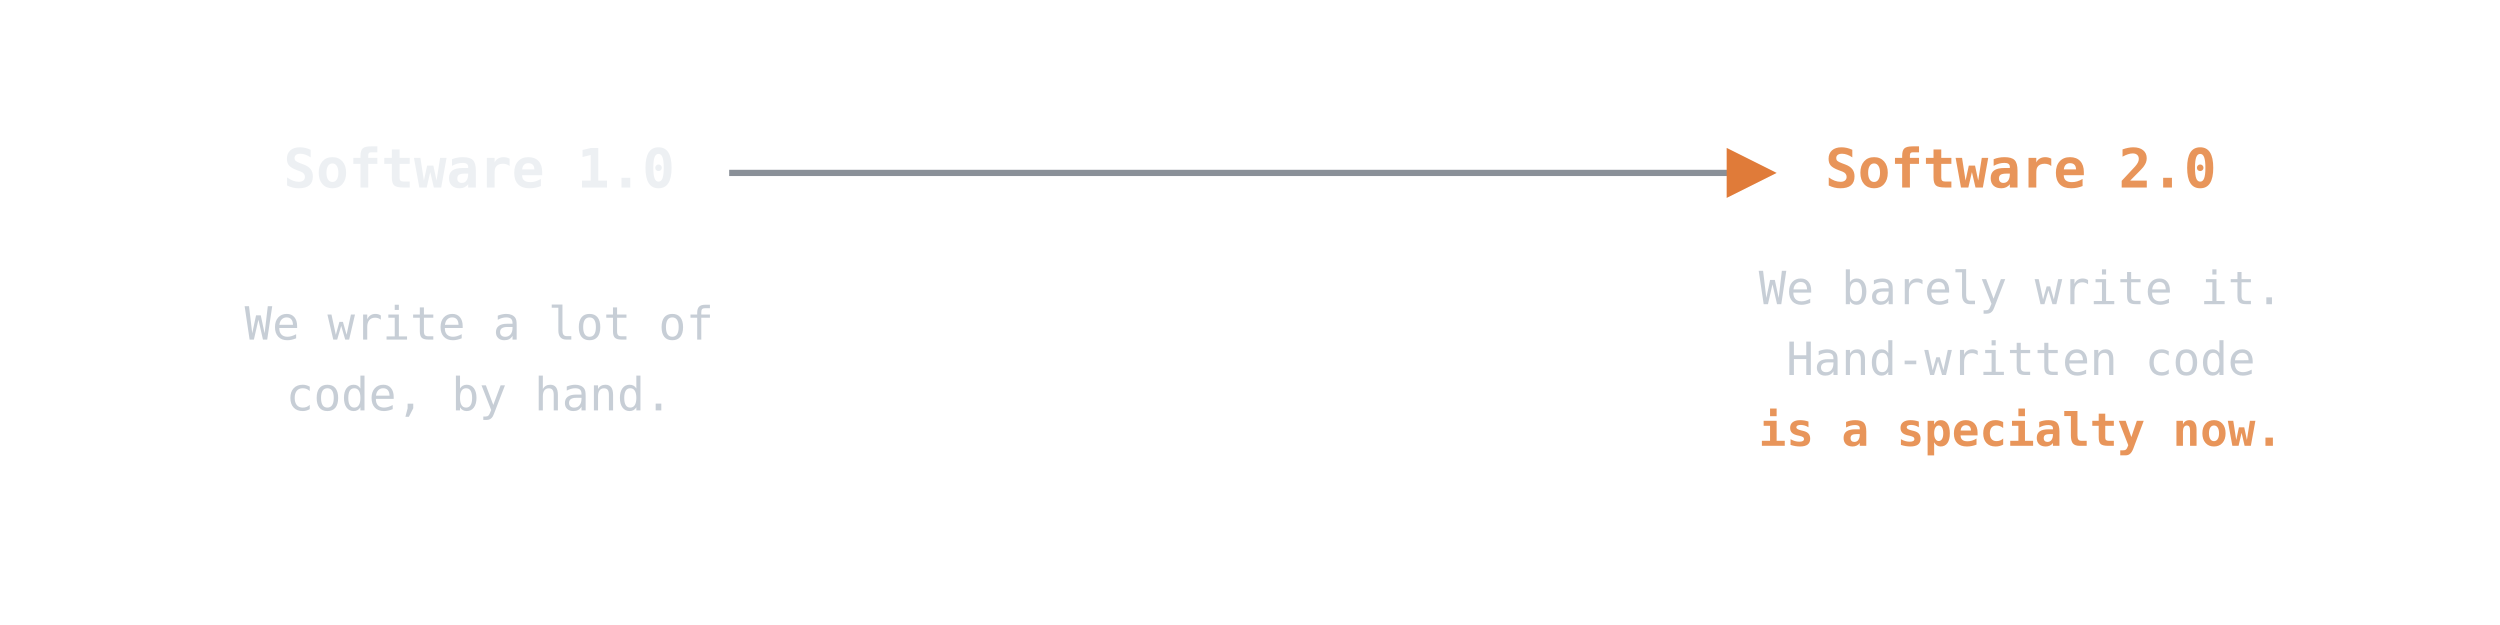
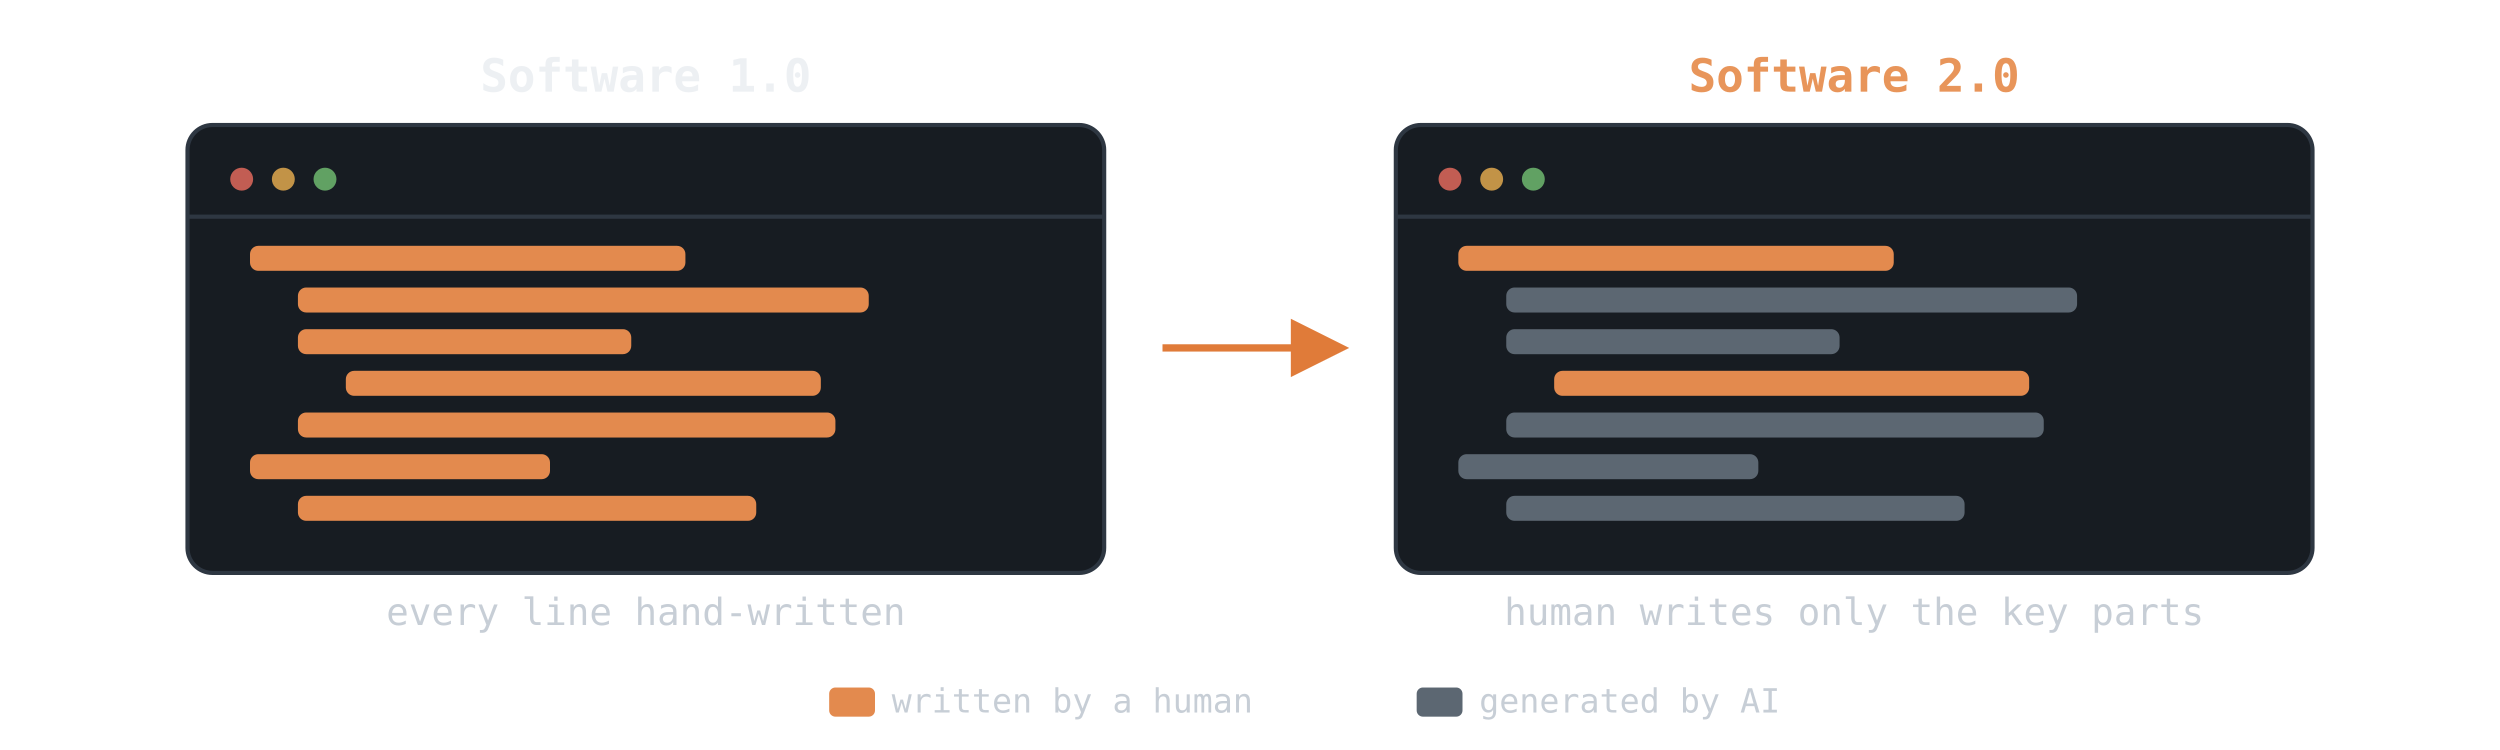
- <svg xmlns="http://www.w3.org/2000/svg" viewBox="0 0 1200 300" font-family="'JetBrains Mono', ui-monospace, Menlo, Consolas, monospace">
+ <svg xmlns="http://www.w3.org/2000/svg" viewBox="0 0 1200 360" font-family="'JetBrains Mono', ui-monospace, Menlo, Consolas, monospace">
  <defs>
    <marker id="nb-ar" viewBox="0 0 10 10" refX="8" refY="5" markerWidth="8" markerHeight="8" orient="auto-start-reverse">
      <path d="M0 0L10 5L0 10z" fill="#E07B39" />
    </marker>
  </defs>
-   <text x="230" y="90" text-anchor="middle" fill="#EDF0F3" font-size="26" font-weight="700">Software 1.0</text>
-   <line x1="350" y1="83" x2="848" y2="83" stroke="#8A9098" stroke-width="3" marker-end="url(#nb-ar)" />
-   <text x="970" y="90" text-anchor="middle" fill="#E8955A" font-size="26" font-weight="700">Software 2.0</text>
-   <text x="230" y="163" text-anchor="middle" fill="#C7CED6" font-size="22">We write a lot of</text>
-   <text x="230" y="197" text-anchor="middle" fill="#C7CED6" font-size="22">code, by hand.</text>
-   <text x="970" y="146" text-anchor="middle" fill="#C7CED6" font-size="22">We barely write it.</text>
-   <text x="970" y="180" text-anchor="middle" fill="#C7CED6" font-size="22">Hand-written code</text>
-   <text x="970" y="214" text-anchor="middle" fill="#E8955A" font-size="22" font-weight="700">is a specialty now.</text>
+   <text x="310" y="44" text-anchor="middle" fill="#EDF0F3" font-size="22" font-weight="700">Software 1.0</text>
+   <rect x="90" y="60" width="440" height="215" rx="12" fill="#171C22" stroke="#2E3742" stroke-width="2" />
+   <circle cx="116" cy="86" r="5.5" fill="#E0685C" opacity="0.85" />
+   <circle cx="136" cy="86" r="5.5" fill="#E0A84E" opacity="0.85" />
+   <circle cx="156" cy="86" r="5.5" fill="#6FB86F" opacity="0.85" />
+   <line x1="90" y1="104" x2="530" y2="104" stroke="#2E3742" stroke-width="2" />
+   <rect x="120" y="118" width="209" height="12" rx="4" fill="#E38A4E" />
+   <rect x="143" y="138" width="274" height="12" rx="4" fill="#E38A4E" />
+   <rect x="143" y="158" width="160" height="12" rx="4" fill="#E38A4E" />
+   <rect x="166" y="178" width="228" height="12" rx="4" fill="#E38A4E" />
+   <rect x="143" y="198" width="258" height="12" rx="4" fill="#E38A4E" />
+   <rect x="120" y="218" width="144" height="12" rx="4" fill="#E38A4E" />
+   <rect x="143" y="238" width="220" height="12" rx="4" fill="#E38A4E" />
+   <text x="310" y="300" text-anchor="middle" fill="#C7CED6" font-size="18">every line hand-written</text>
+   <line x1="558" y1="167" x2="642" y2="167" stroke="#E07B39" stroke-width="3.5" marker-end="url(#nb-ar)" />
+   <text x="890" y="44" text-anchor="middle" fill="#E8955A" font-size="22" font-weight="700">Software 2.0</text>
+   <rect x="670" y="60" width="440" height="215" rx="12" fill="#171C22" stroke="#2E3742" stroke-width="2" />
+   <circle cx="696" cy="86" r="5.5" fill="#E0685C" opacity="0.85" />
+   <circle cx="716" cy="86" r="5.5" fill="#E0A84E" opacity="0.85" />
+   <circle cx="736" cy="86" r="5.5" fill="#6FB86F" opacity="0.85" />
+   <line x1="670" y1="104" x2="1110" y2="104" stroke="#2E3742" stroke-width="2" />
+   <rect x="700" y="118" width="209" height="12" rx="4" fill="#E38A4E" />
+   <rect x="723" y="138" width="274" height="12" rx="4" fill="#5C6772" />
+   <rect x="723" y="158" width="160" height="12" rx="4" fill="#5C6772" />
+   <rect x="746" y="178" width="228" height="12" rx="4" fill="#E38A4E" />
+   <rect x="723" y="198" width="258" height="12" rx="4" fill="#5C6772" />
+   <rect x="700" y="218" width="144" height="12" rx="4" fill="#5C6772" />
+   <rect x="723" y="238" width="220" height="12" rx="4" fill="#5C6772" />
+   <text x="890" y="300" text-anchor="middle" fill="#C7CED6" font-size="18">human writes only the key parts</text>
+   <rect x="398" y="330" width="22" height="14" rx="3" fill="#E38A4E" />
+   <text x="428" y="342" fill="#C7CED6" font-size="16">written by a human</text>
+   <rect x="680" y="330" width="22" height="14" rx="3" fill="#5C6772" />
+   <text x="710" y="342" fill="#C7CED6" font-size="16">generated by AI</text>
</svg>
